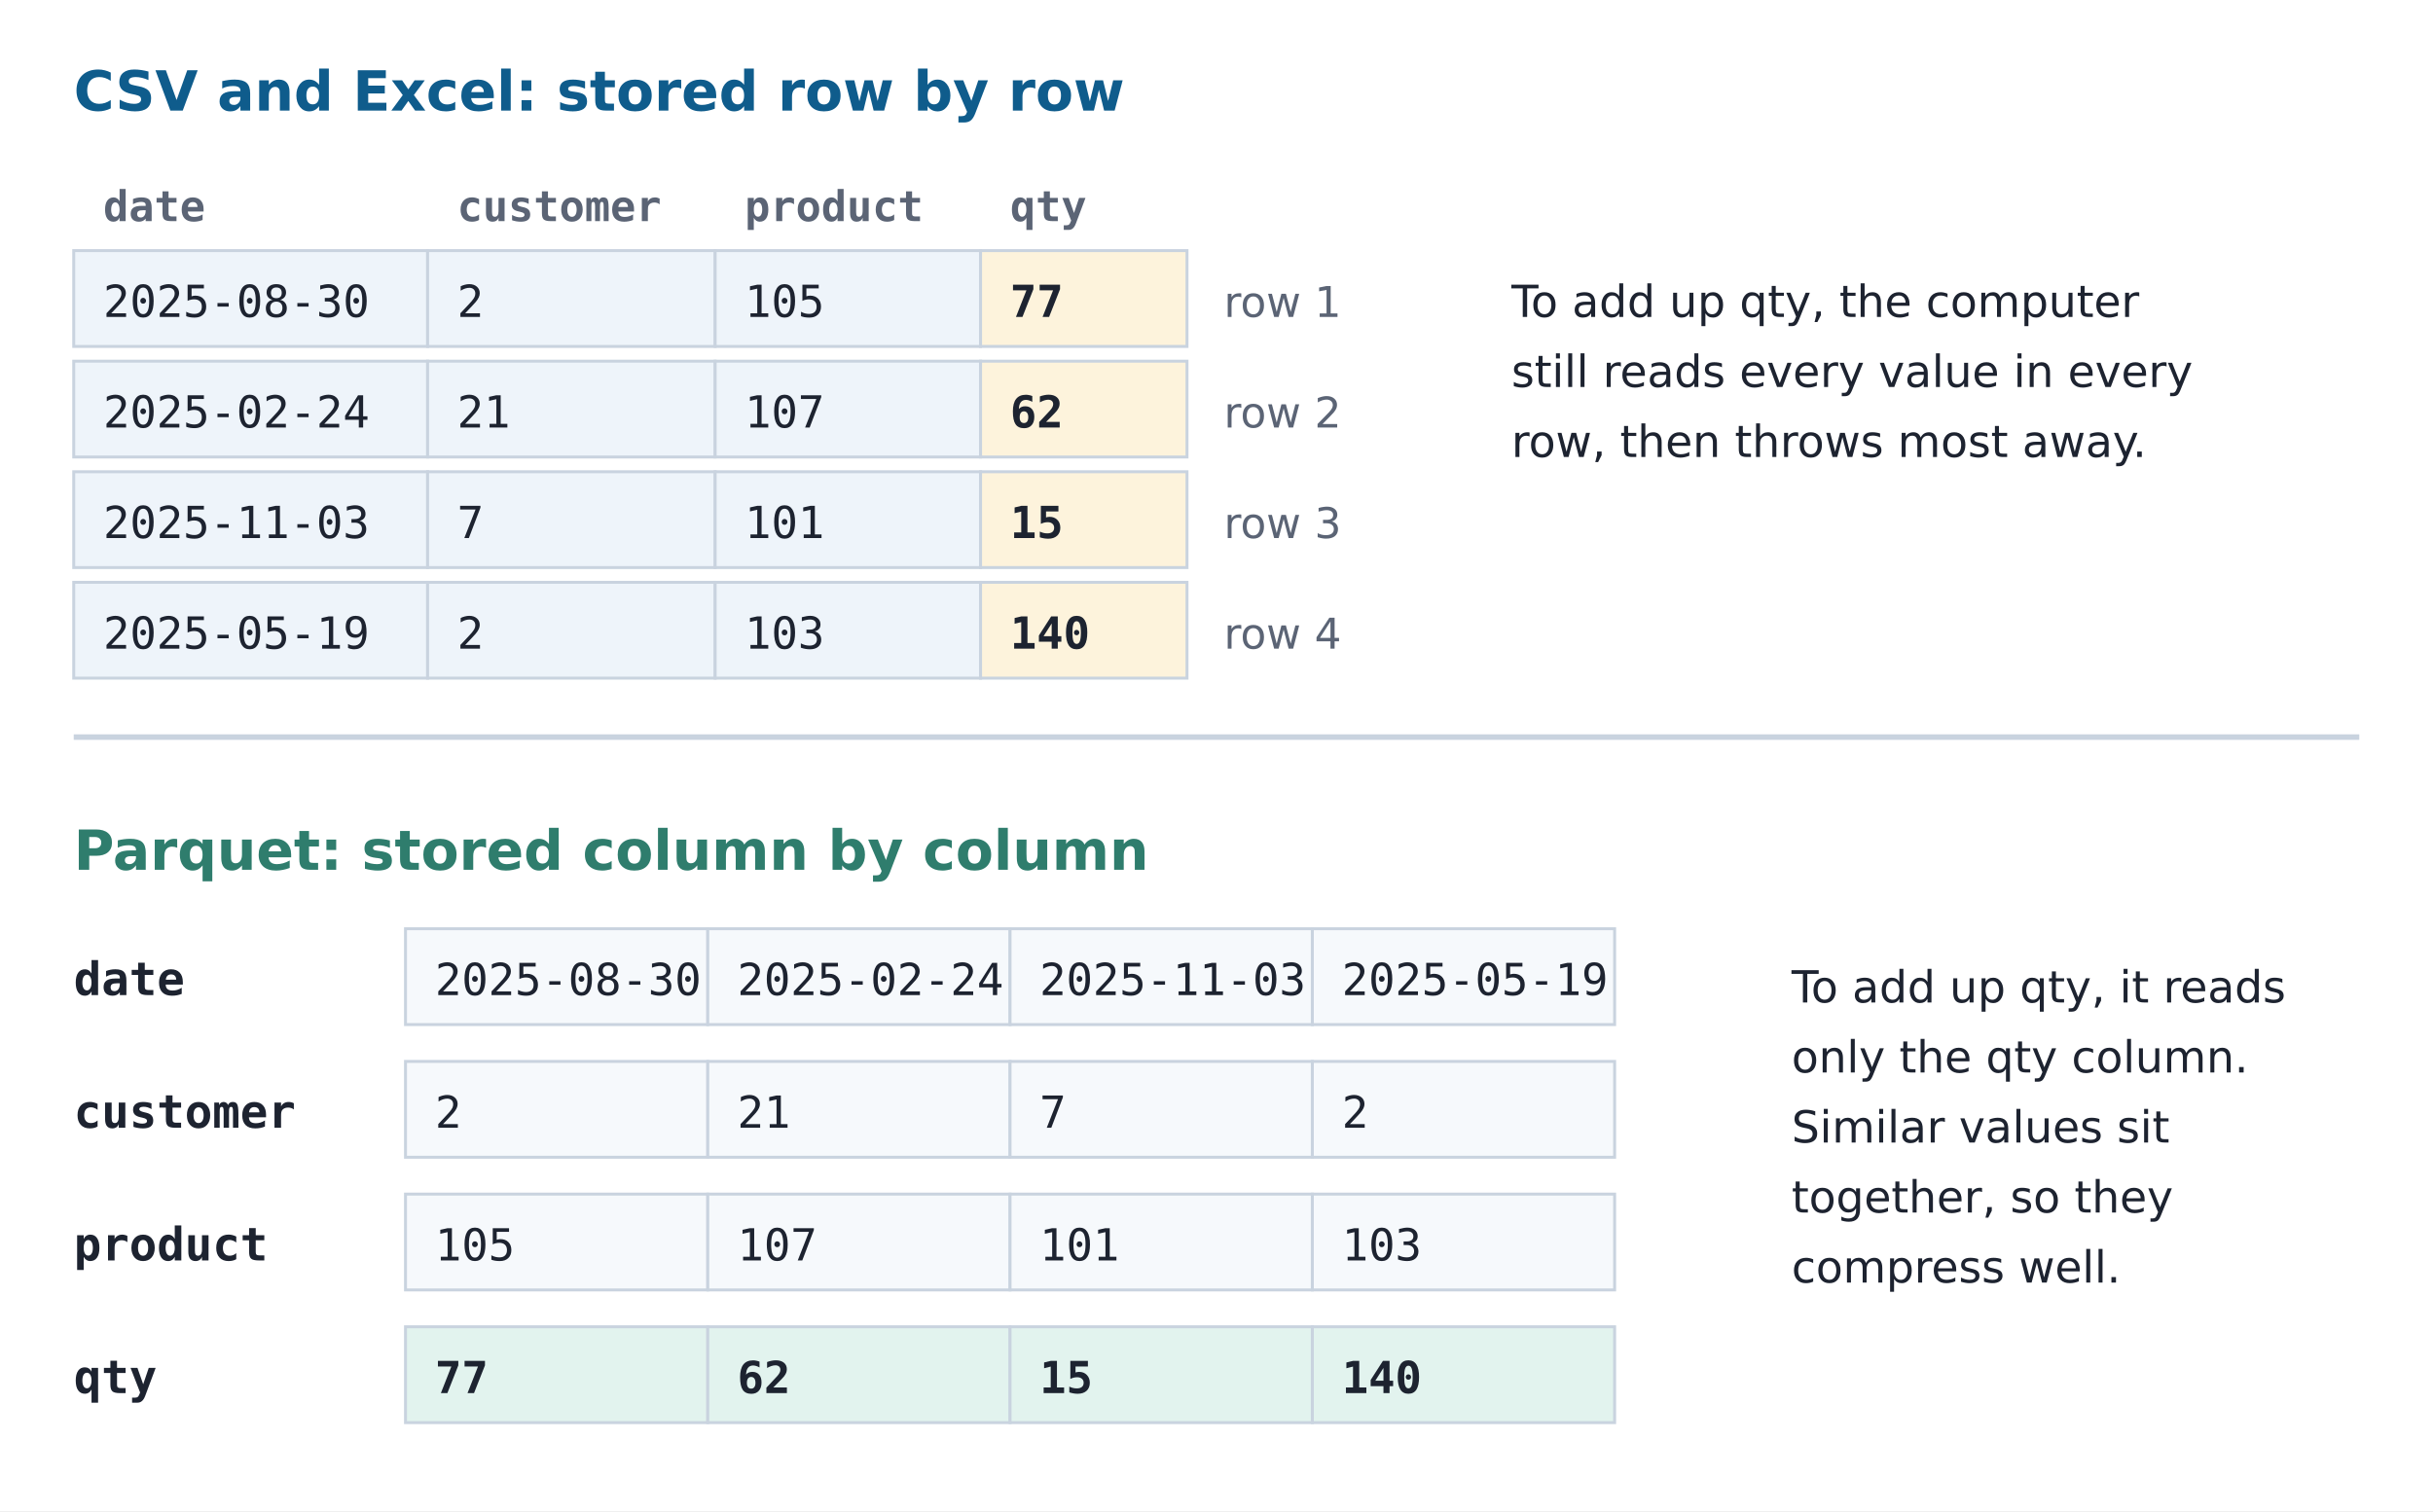
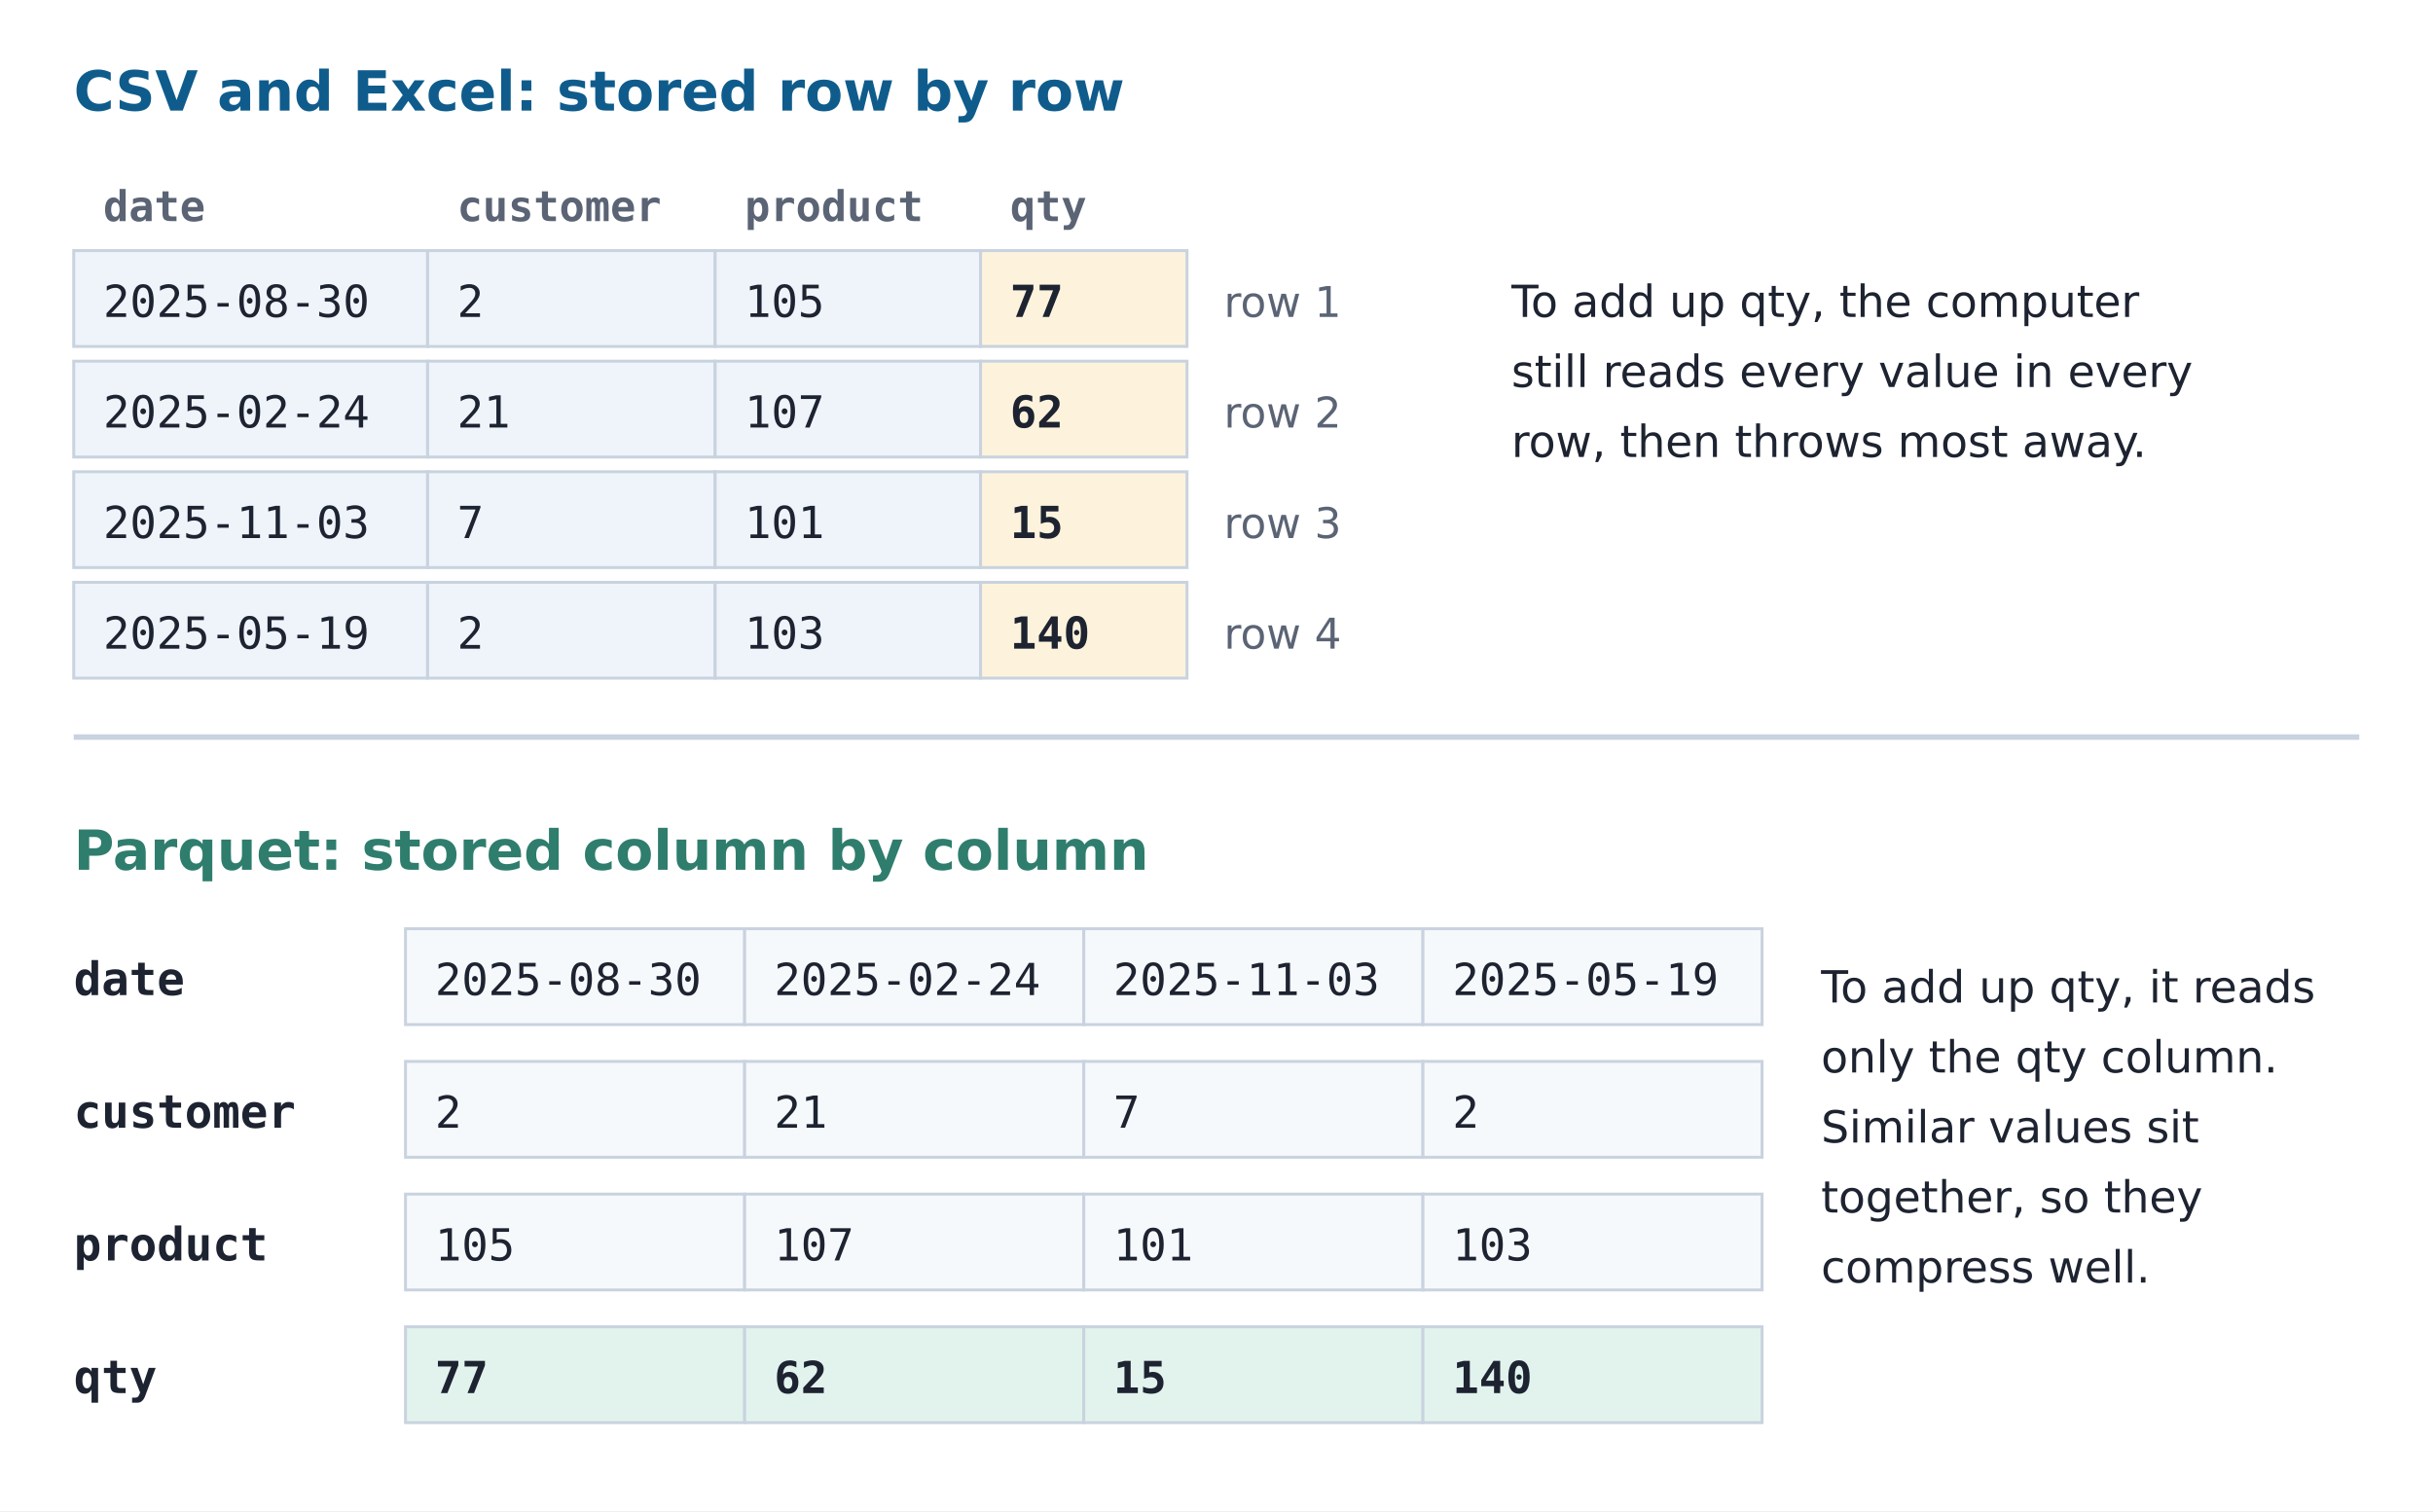
<svg xmlns="http://www.w3.org/2000/svg" width="660" height="410" viewBox="0 0 660 410" font-family="DejaVu Sans, Arial, sans-serif">
  <rect width="660" height="410" fill="#ffffff" />
  <text x="20" y="30" font-size="15" fill="#0f5c8c" font-weight="bold" text-anchor="start" font-family="Poppins, DejaVu Sans, sans-serif">CSV and Excel: stored row by row</text>
  <text x="28" y="60" font-size="11.5" fill="#5b6475" font-weight="bold" text-anchor="start" font-family="DejaVu Sans Mono, monospace">date</text>
  <text x="124" y="60" font-size="11.5" fill="#5b6475" font-weight="bold" text-anchor="start" font-family="DejaVu Sans Mono, monospace">customer</text>
  <text x="202" y="60" font-size="11.5" fill="#5b6475" font-weight="bold" text-anchor="start" font-family="DejaVu Sans Mono, monospace">product</text>
  <text x="274" y="60" font-size="11.5" fill="#5b6475" font-weight="bold" text-anchor="start" font-family="DejaVu Sans Mono, monospace">qty</text>
  <rect x="20" y="68" width="96" height="26" rx="0" fill="#eef4fa" stroke="#c9d3df" stroke-width="0.8" />
  <text x="28" y="86" font-size="12" fill="#1d2330" font-weight="normal" text-anchor="start" font-family="DejaVu Sans Mono, monospace">2025-08-30</text>
  <rect x="116" y="68" width="78" height="26" rx="0" fill="#eef4fa" stroke="#c9d3df" stroke-width="0.8" />
  <text x="124" y="86" font-size="12" fill="#1d2330" font-weight="normal" text-anchor="start" font-family="DejaVu Sans Mono, monospace">2</text>
  <rect x="194" y="68" width="72" height="26" rx="0" fill="#eef4fa" stroke="#c9d3df" stroke-width="0.8" />
  <text x="202" y="86" font-size="12" fill="#1d2330" font-weight="normal" text-anchor="start" font-family="DejaVu Sans Mono, monospace">105</text>
  <rect x="266" y="68" width="56" height="26" rx="0" fill="#fdf3dc" stroke="#c9d3df" stroke-width="0.8" />
  <text x="274" y="86" font-size="12" fill="#1d2330" font-weight="bold" text-anchor="start" font-family="DejaVu Sans Mono, monospace">77</text>
  <text x="332" y="86" font-size="11.5" fill="#5b6475" font-weight="normal" text-anchor="start">row 1</text>
  <rect x="20" y="98" width="96" height="26" rx="0" fill="#eef4fa" stroke="#c9d3df" stroke-width="0.8" />
  <text x="28" y="116" font-size="12" fill="#1d2330" font-weight="normal" text-anchor="start" font-family="DejaVu Sans Mono, monospace">2025-02-24</text>
  <rect x="116" y="98" width="78" height="26" rx="0" fill="#eef4fa" stroke="#c9d3df" stroke-width="0.8" />
  <text x="124" y="116" font-size="12" fill="#1d2330" font-weight="normal" text-anchor="start" font-family="DejaVu Sans Mono, monospace">21</text>
  <rect x="194" y="98" width="72" height="26" rx="0" fill="#eef4fa" stroke="#c9d3df" stroke-width="0.8" />
  <text x="202" y="116" font-size="12" fill="#1d2330" font-weight="normal" text-anchor="start" font-family="DejaVu Sans Mono, monospace">107</text>
  <rect x="266" y="98" width="56" height="26" rx="0" fill="#fdf3dc" stroke="#c9d3df" stroke-width="0.8" />
  <text x="274" y="116" font-size="12" fill="#1d2330" font-weight="bold" text-anchor="start" font-family="DejaVu Sans Mono, monospace">62</text>
  <text x="332" y="116" font-size="11.5" fill="#5b6475" font-weight="normal" text-anchor="start">row 2</text>
  <rect x="20" y="128" width="96" height="26" rx="0" fill="#eef4fa" stroke="#c9d3df" stroke-width="0.8" />
  <text x="28" y="146" font-size="12" fill="#1d2330" font-weight="normal" text-anchor="start" font-family="DejaVu Sans Mono, monospace">2025-11-03</text>
  <rect x="116" y="128" width="78" height="26" rx="0" fill="#eef4fa" stroke="#c9d3df" stroke-width="0.8" />
  <text x="124" y="146" font-size="12" fill="#1d2330" font-weight="normal" text-anchor="start" font-family="DejaVu Sans Mono, monospace">7</text>
  <rect x="194" y="128" width="72" height="26" rx="0" fill="#eef4fa" stroke="#c9d3df" stroke-width="0.8" />
  <text x="202" y="146" font-size="12" fill="#1d2330" font-weight="normal" text-anchor="start" font-family="DejaVu Sans Mono, monospace">101</text>
  <rect x="266" y="128" width="56" height="26" rx="0" fill="#fdf3dc" stroke="#c9d3df" stroke-width="0.8" />
  <text x="274" y="146" font-size="12" fill="#1d2330" font-weight="bold" text-anchor="start" font-family="DejaVu Sans Mono, monospace">15</text>
  <text x="332" y="146" font-size="11.5" fill="#5b6475" font-weight="normal" text-anchor="start">row 3</text>
  <rect x="20" y="158" width="96" height="26" rx="0" fill="#eef4fa" stroke="#c9d3df" stroke-width="0.8" />
  <text x="28" y="176" font-size="12" fill="#1d2330" font-weight="normal" text-anchor="start" font-family="DejaVu Sans Mono, monospace">2025-05-19</text>
  <rect x="116" y="158" width="78" height="26" rx="0" fill="#eef4fa" stroke="#c9d3df" stroke-width="0.8" />
  <text x="124" y="176" font-size="12" fill="#1d2330" font-weight="normal" text-anchor="start" font-family="DejaVu Sans Mono, monospace">2</text>
  <rect x="194" y="158" width="72" height="26" rx="0" fill="#eef4fa" stroke="#c9d3df" stroke-width="0.8" />
  <text x="202" y="176" font-size="12" fill="#1d2330" font-weight="normal" text-anchor="start" font-family="DejaVu Sans Mono, monospace">103</text>
  <rect x="266" y="158" width="56" height="26" rx="0" fill="#fdf3dc" stroke="#c9d3df" stroke-width="0.8" />
  <text x="274" y="176" font-size="12" fill="#1d2330" font-weight="bold" text-anchor="start" font-family="DejaVu Sans Mono, monospace">140</text>
  <text x="332" y="176" font-size="11.5" fill="#5b6475" font-weight="normal" text-anchor="start">row 4</text>
  <text x="410" y="86" font-size="12" fill="#1d2330" font-weight="normal" text-anchor="start">To add up qty, the computer</text>
  <text x="410" y="105" font-size="12" fill="#1d2330" font-weight="normal" text-anchor="start">still reads every value in every</text>
  <text x="410" y="124" font-size="12" fill="#1d2330" font-weight="normal" text-anchor="start">row, then throws most away.</text>
  <line x1="20" y1="200" x2="640" y2="200" stroke="#c9d3df" stroke-width="1.5" />
  <text x="20" y="236" font-size="15" fill="#2f7d6d" font-weight="bold" text-anchor="start" font-family="Poppins, DejaVu Sans, sans-serif">Parquet: stored column by column</text>
  <text x="20" y="270" font-size="12.5" fill="#1d2330" font-weight="bold" text-anchor="start" font-family="DejaVu Sans Mono, monospace">date</text>
-   <rect x="110" y="252" width="82" height="26" rx="0" fill="#f6f9fc" stroke="#c9d3df" stroke-width="0.8" />
+   <rect x="110" y="252" width="92" height="26" rx="0" fill="#f6f9fc" stroke="#c9d3df" stroke-width="0.8" />
  <text x="118" y="270" font-size="12" fill="#1d2330" font-weight="normal" text-anchor="start" font-family="DejaVu Sans Mono, monospace">2025-08-30</text>
-   <rect x="192" y="252" width="82" height="26" rx="0" fill="#f6f9fc" stroke="#c9d3df" stroke-width="0.8" />
-   <text x="200" y="270" font-size="12" fill="#1d2330" font-weight="normal" text-anchor="start" font-family="DejaVu Sans Mono, monospace">2025-02-24</text>
-   <rect x="274" y="252" width="82" height="26" rx="0" fill="#f6f9fc" stroke="#c9d3df" stroke-width="0.8" />
-   <text x="282" y="270" font-size="12" fill="#1d2330" font-weight="normal" text-anchor="start" font-family="DejaVu Sans Mono, monospace">2025-11-03</text>
-   <rect x="356" y="252" width="82" height="26" rx="0" fill="#f6f9fc" stroke="#c9d3df" stroke-width="0.8" />
-   <text x="364" y="270" font-size="12" fill="#1d2330" font-weight="normal" text-anchor="start" font-family="DejaVu Sans Mono, monospace">2025-05-19</text>
+   <rect x="202" y="252" width="92" height="26" rx="0" fill="#f6f9fc" stroke="#c9d3df" stroke-width="0.8" />
+   <text x="210" y="270" font-size="12" fill="#1d2330" font-weight="normal" text-anchor="start" font-family="DejaVu Sans Mono, monospace">2025-02-24</text>
+   <rect x="294" y="252" width="92" height="26" rx="0" fill="#f6f9fc" stroke="#c9d3df" stroke-width="0.8" />
+   <text x="302" y="270" font-size="12" fill="#1d2330" font-weight="normal" text-anchor="start" font-family="DejaVu Sans Mono, monospace">2025-11-03</text>
+   <rect x="386" y="252" width="92" height="26" rx="0" fill="#f6f9fc" stroke="#c9d3df" stroke-width="0.8" />
+   <text x="394" y="270" font-size="12" fill="#1d2330" font-weight="normal" text-anchor="start" font-family="DejaVu Sans Mono, monospace">2025-05-19</text>
  <text x="20" y="306" font-size="12.5" fill="#1d2330" font-weight="bold" text-anchor="start" font-family="DejaVu Sans Mono, monospace">customer</text>
-   <rect x="110" y="288" width="82" height="26" rx="0" fill="#f6f9fc" stroke="#c9d3df" stroke-width="0.8" />
+   <rect x="110" y="288" width="92" height="26" rx="0" fill="#f6f9fc" stroke="#c9d3df" stroke-width="0.8" />
  <text x="118" y="306" font-size="12" fill="#1d2330" font-weight="normal" text-anchor="start" font-family="DejaVu Sans Mono, monospace">2</text>
-   <rect x="192" y="288" width="82" height="26" rx="0" fill="#f6f9fc" stroke="#c9d3df" stroke-width="0.8" />
-   <text x="200" y="306" font-size="12" fill="#1d2330" font-weight="normal" text-anchor="start" font-family="DejaVu Sans Mono, monospace">21</text>
-   <rect x="274" y="288" width="82" height="26" rx="0" fill="#f6f9fc" stroke="#c9d3df" stroke-width="0.8" />
-   <text x="282" y="306" font-size="12" fill="#1d2330" font-weight="normal" text-anchor="start" font-family="DejaVu Sans Mono, monospace">7</text>
-   <rect x="356" y="288" width="82" height="26" rx="0" fill="#f6f9fc" stroke="#c9d3df" stroke-width="0.8" />
-   <text x="364" y="306" font-size="12" fill="#1d2330" font-weight="normal" text-anchor="start" font-family="DejaVu Sans Mono, monospace">2</text>
+   <rect x="202" y="288" width="92" height="26" rx="0" fill="#f6f9fc" stroke="#c9d3df" stroke-width="0.8" />
+   <text x="210" y="306" font-size="12" fill="#1d2330" font-weight="normal" text-anchor="start" font-family="DejaVu Sans Mono, monospace">21</text>
+   <rect x="294" y="288" width="92" height="26" rx="0" fill="#f6f9fc" stroke="#c9d3df" stroke-width="0.8" />
+   <text x="302" y="306" font-size="12" fill="#1d2330" font-weight="normal" text-anchor="start" font-family="DejaVu Sans Mono, monospace">7</text>
+   <rect x="386" y="288" width="92" height="26" rx="0" fill="#f6f9fc" stroke="#c9d3df" stroke-width="0.8" />
+   <text x="394" y="306" font-size="12" fill="#1d2330" font-weight="normal" text-anchor="start" font-family="DejaVu Sans Mono, monospace">2</text>
  <text x="20" y="342" font-size="12.5" fill="#1d2330" font-weight="bold" text-anchor="start" font-family="DejaVu Sans Mono, monospace">product</text>
-   <rect x="110" y="324" width="82" height="26" rx="0" fill="#f6f9fc" stroke="#c9d3df" stroke-width="0.8" />
+   <rect x="110" y="324" width="92" height="26" rx="0" fill="#f6f9fc" stroke="#c9d3df" stroke-width="0.8" />
  <text x="118" y="342" font-size="12" fill="#1d2330" font-weight="normal" text-anchor="start" font-family="DejaVu Sans Mono, monospace">105</text>
-   <rect x="192" y="324" width="82" height="26" rx="0" fill="#f6f9fc" stroke="#c9d3df" stroke-width="0.8" />
-   <text x="200" y="342" font-size="12" fill="#1d2330" font-weight="normal" text-anchor="start" font-family="DejaVu Sans Mono, monospace">107</text>
-   <rect x="274" y="324" width="82" height="26" rx="0" fill="#f6f9fc" stroke="#c9d3df" stroke-width="0.8" />
-   <text x="282" y="342" font-size="12" fill="#1d2330" font-weight="normal" text-anchor="start" font-family="DejaVu Sans Mono, monospace">101</text>
-   <rect x="356" y="324" width="82" height="26" rx="0" fill="#f6f9fc" stroke="#c9d3df" stroke-width="0.8" />
-   <text x="364" y="342" font-size="12" fill="#1d2330" font-weight="normal" text-anchor="start" font-family="DejaVu Sans Mono, monospace">103</text>
+   <rect x="202" y="324" width="92" height="26" rx="0" fill="#f6f9fc" stroke="#c9d3df" stroke-width="0.8" />
+   <text x="210" y="342" font-size="12" fill="#1d2330" font-weight="normal" text-anchor="start" font-family="DejaVu Sans Mono, monospace">107</text>
+   <rect x="294" y="324" width="92" height="26" rx="0" fill="#f6f9fc" stroke="#c9d3df" stroke-width="0.8" />
+   <text x="302" y="342" font-size="12" fill="#1d2330" font-weight="normal" text-anchor="start" font-family="DejaVu Sans Mono, monospace">101</text>
+   <rect x="386" y="324" width="92" height="26" rx="0" fill="#f6f9fc" stroke="#c9d3df" stroke-width="0.8" />
+   <text x="394" y="342" font-size="12" fill="#1d2330" font-weight="normal" text-anchor="start" font-family="DejaVu Sans Mono, monospace">103</text>
  <text x="20" y="378" font-size="12.5" fill="#1d2330" font-weight="bold" text-anchor="start" font-family="DejaVu Sans Mono, monospace">qty</text>
-   <rect x="110" y="360" width="82" height="26" rx="0" fill="#e2f3ee" stroke="#c9d3df" stroke-width="0.8" />
+   <rect x="110" y="360" width="92" height="26" rx="0" fill="#e2f3ee" stroke="#c9d3df" stroke-width="0.8" />
  <text x="118" y="378" font-size="12" fill="#1d2330" font-weight="bold" text-anchor="start" font-family="DejaVu Sans Mono, monospace">77</text>
-   <rect x="192" y="360" width="82" height="26" rx="0" fill="#e2f3ee" stroke="#c9d3df" stroke-width="0.8" />
-   <text x="200" y="378" font-size="12" fill="#1d2330" font-weight="bold" text-anchor="start" font-family="DejaVu Sans Mono, monospace">62</text>
-   <rect x="274" y="360" width="82" height="26" rx="0" fill="#e2f3ee" stroke="#c9d3df" stroke-width="0.8" />
-   <text x="282" y="378" font-size="12" fill="#1d2330" font-weight="bold" text-anchor="start" font-family="DejaVu Sans Mono, monospace">15</text>
-   <rect x="356" y="360" width="82" height="26" rx="0" fill="#e2f3ee" stroke="#c9d3df" stroke-width="0.8" />
-   <text x="364" y="378" font-size="12" fill="#1d2330" font-weight="bold" text-anchor="start" font-family="DejaVu Sans Mono, monospace">140</text>
-   <text x="486" y="272" font-size="12" fill="#1d2330" font-weight="normal" text-anchor="start">To add up qty, it reads</text>
-   <text x="486" y="291" font-size="12" fill="#1d2330" font-weight="normal" text-anchor="start">only the qty column.</text>
-   <text x="486" y="310" font-size="12" fill="#1d2330" font-weight="normal" text-anchor="start">Similar values sit</text>
-   <text x="486" y="329" font-size="12" fill="#1d2330" font-weight="normal" text-anchor="start">together, so they</text>
-   <text x="486" y="348" font-size="12" fill="#1d2330" font-weight="normal" text-anchor="start">compress well.</text>
+   <rect x="202" y="360" width="92" height="26" rx="0" fill="#e2f3ee" stroke="#c9d3df" stroke-width="0.8" />
+   <text x="210" y="378" font-size="12" fill="#1d2330" font-weight="bold" text-anchor="start" font-family="DejaVu Sans Mono, monospace">62</text>
+   <rect x="294" y="360" width="92" height="26" rx="0" fill="#e2f3ee" stroke="#c9d3df" stroke-width="0.8" />
+   <text x="302" y="378" font-size="12" fill="#1d2330" font-weight="bold" text-anchor="start" font-family="DejaVu Sans Mono, monospace">15</text>
+   <rect x="386" y="360" width="92" height="26" rx="0" fill="#e2f3ee" stroke="#c9d3df" stroke-width="0.8" />
+   <text x="394" y="378" font-size="12" fill="#1d2330" font-weight="bold" text-anchor="start" font-family="DejaVu Sans Mono, monospace">140</text>
+   <text x="494" y="272" font-size="12" fill="#1d2330" font-weight="normal" text-anchor="start">To add up qty, it reads</text>
+   <text x="494" y="291" font-size="12" fill="#1d2330" font-weight="normal" text-anchor="start">only the qty column.</text>
+   <text x="494" y="310" font-size="12" fill="#1d2330" font-weight="normal" text-anchor="start">Similar values sit</text>
+   <text x="494" y="329" font-size="12" fill="#1d2330" font-weight="normal" text-anchor="start">together, so they</text>
+   <text x="494" y="348" font-size="12" fill="#1d2330" font-weight="normal" text-anchor="start">compress well.</text>
</svg>
